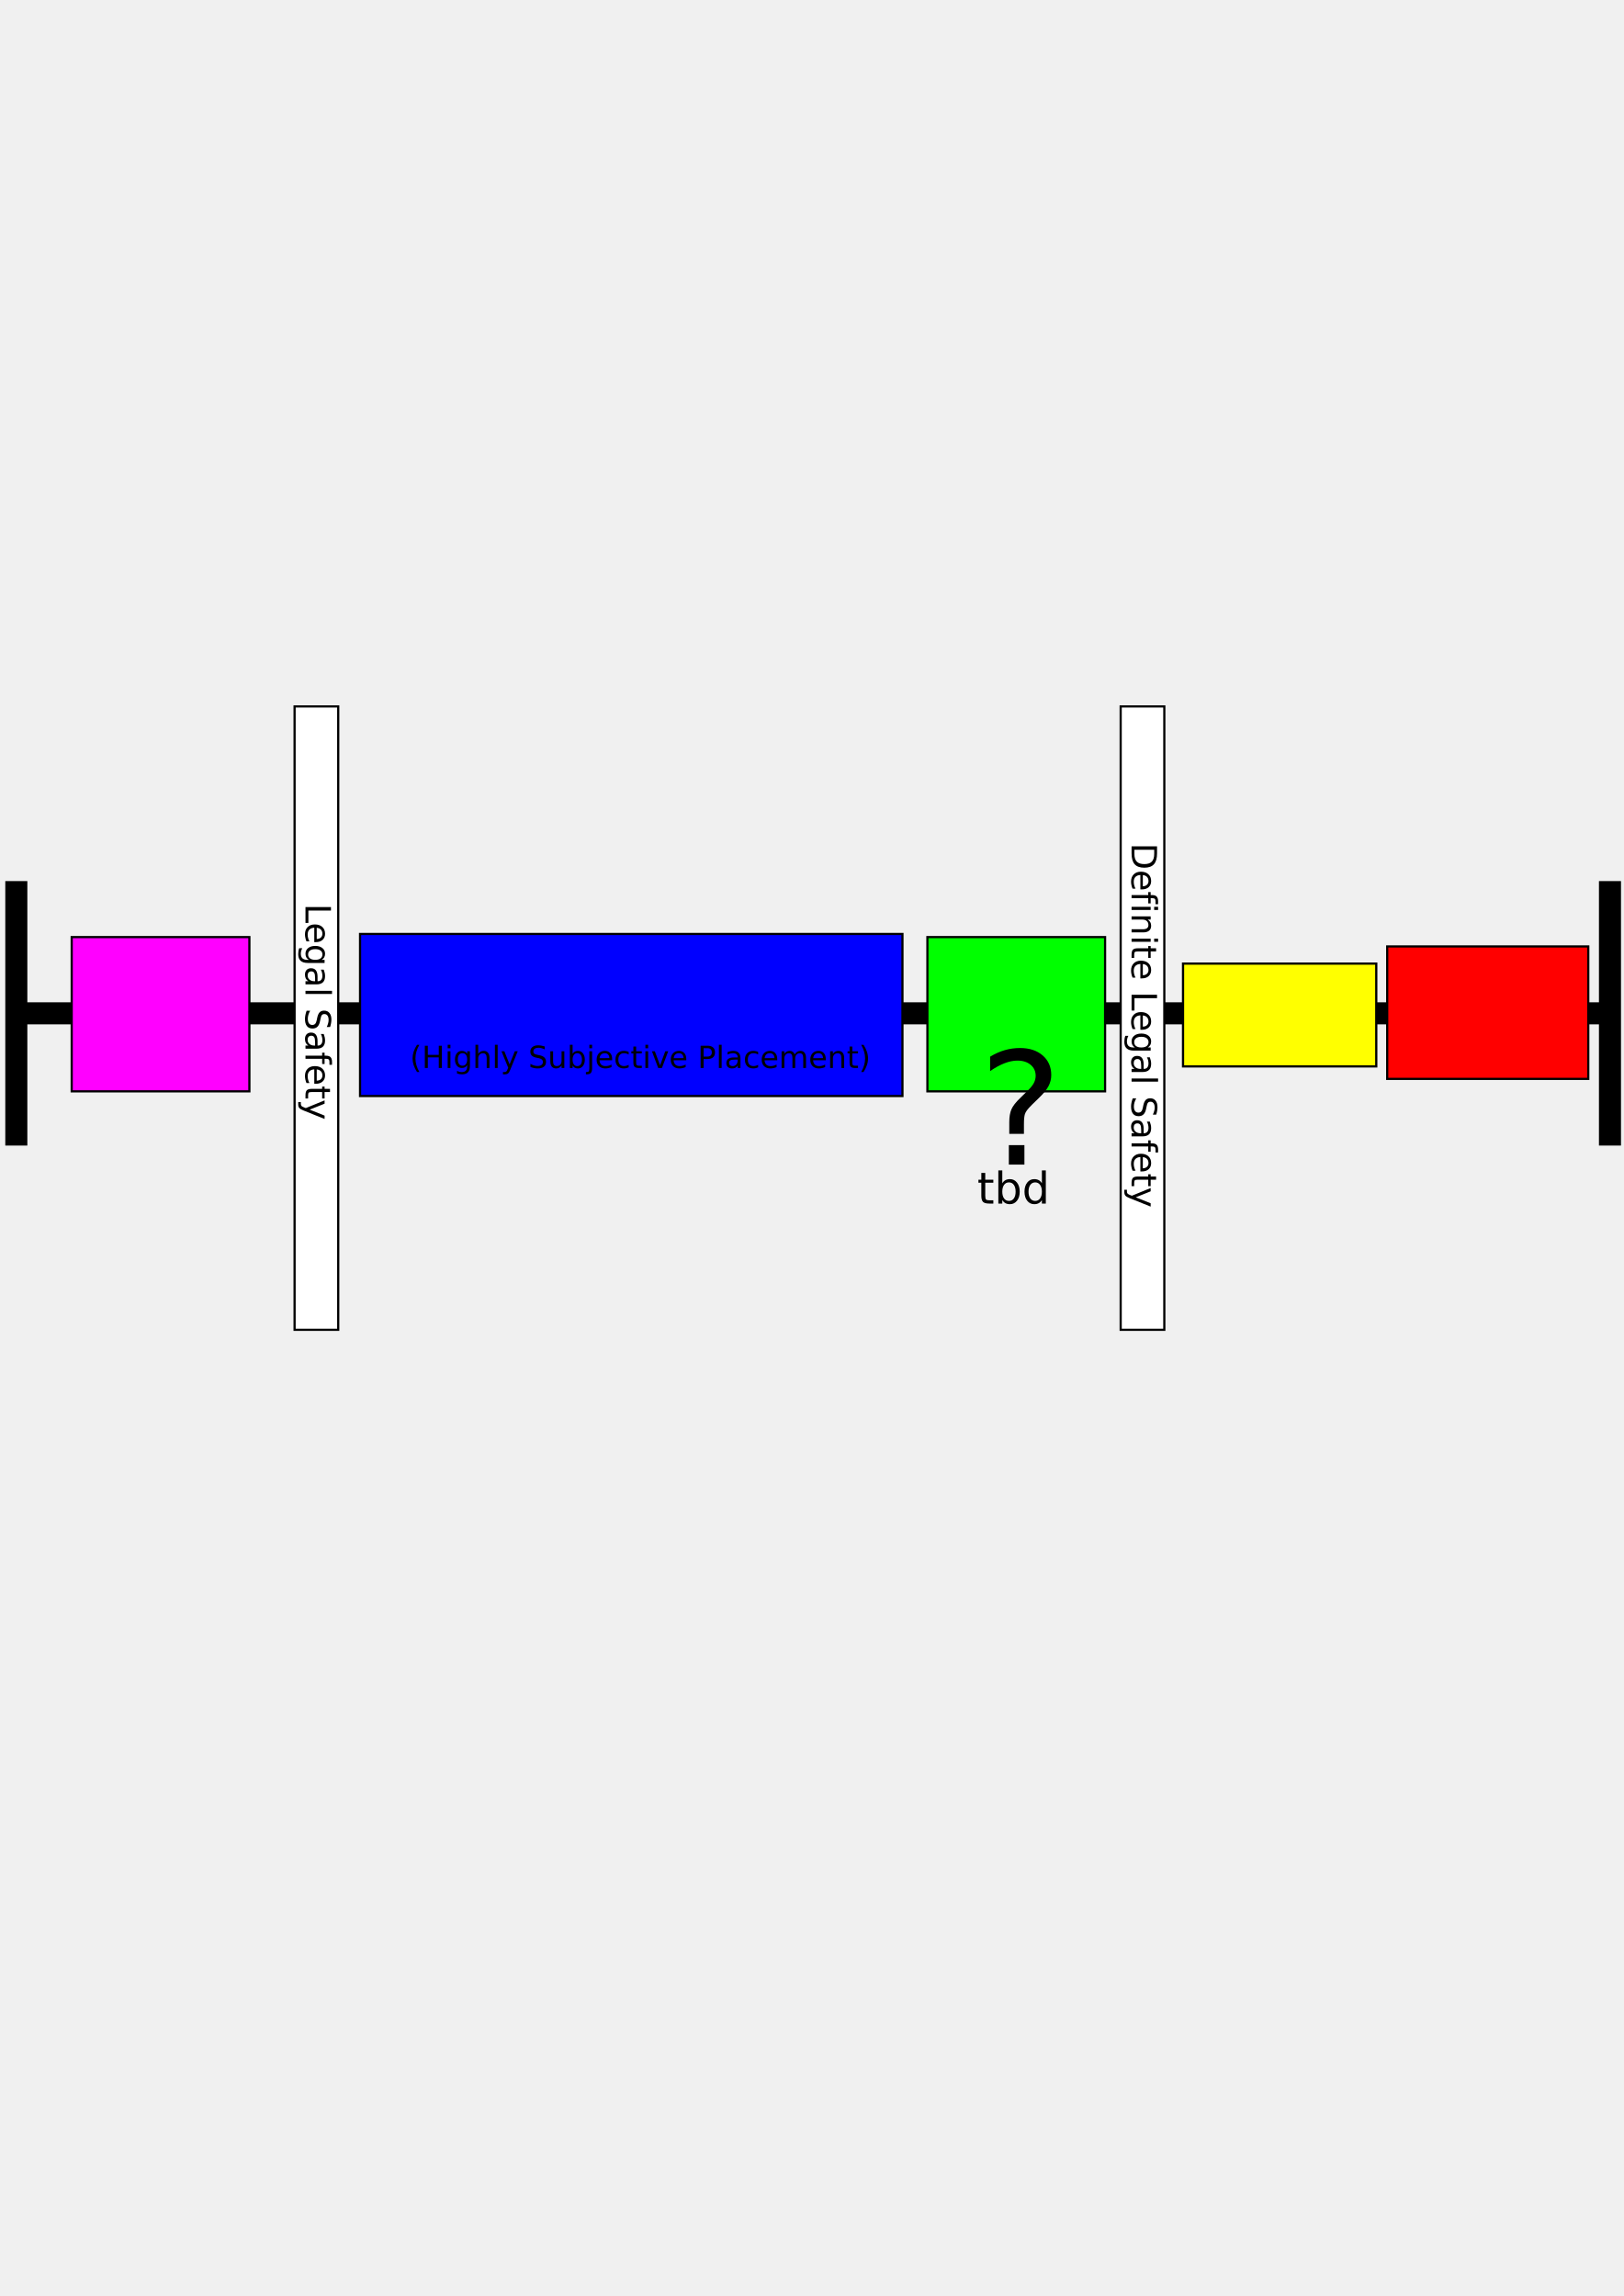
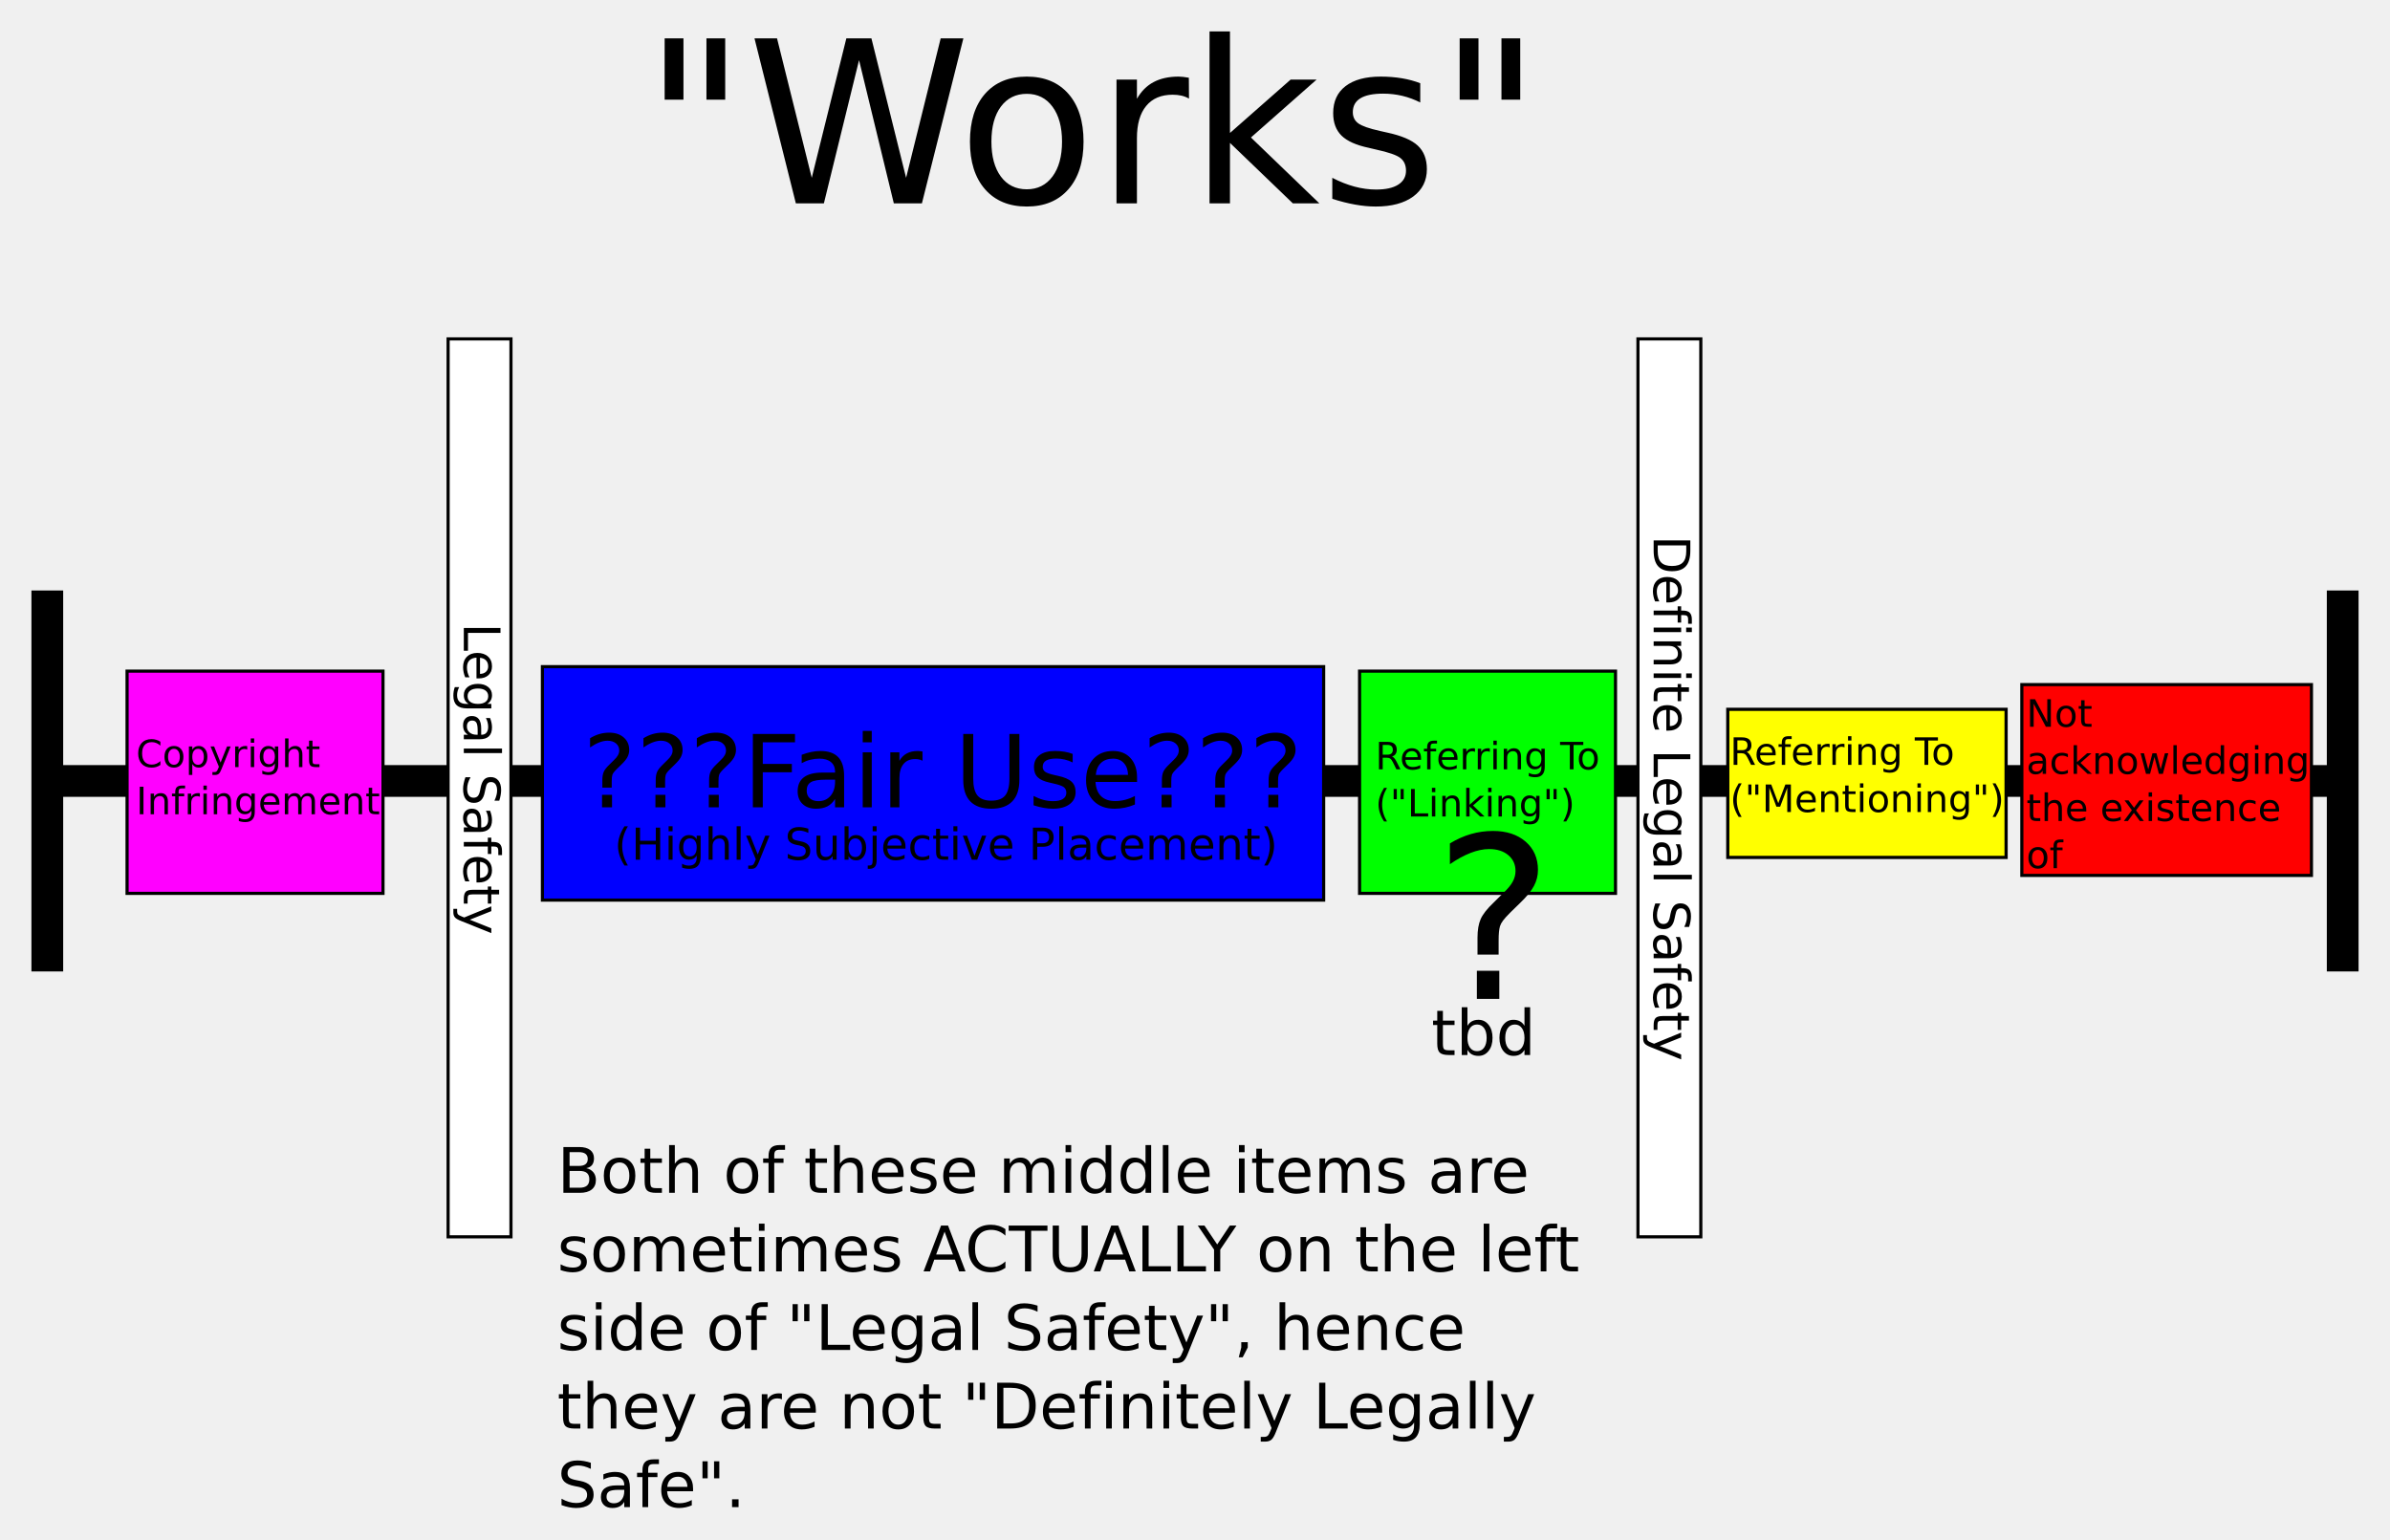
- <svg xmlns="http://www.w3.org/2000/svg" width="744.094" height="1052.362" id="svg2" version="1.1">
+ <svg xmlns="http://www.w3.org/2000/svg" width="760.424" height="489.838" id="svg2" version="1.1">
  <defs id="defs4" />
-   <g id="layer1">
+   <g id="layer1" transform="translate(7.573593,-215.9548)">
    <rect style="fill:#000000;fill-opacity:1;stroke:none" id="rect2816" width="10.102" height="121.218" x="2.426" y="403.844" />
    <rect y="403.844" x="732.749" height="121.218" width="10.102" id="rect3590" style="fill:#000000;fill-opacity:1;stroke:none" />
    <rect style="fill:#000000;fill-opacity:1;stroke:none" id="rect3592" width="10.102" height="724.139" x="-469.504" y="9.916" transform="matrix(0,-1,1,0,0,0)" />
    <rect style="fill:#ff0000;fill-opacity:1;stroke:#000000;stroke-opacity:1" id="rect3594" width="92.143" height="60.714" x="635.714" y="433.791" />
-     <flowRoot xml:space="preserve" id="flowRoot3596" style="font-size:12px;font-style:normal;font-weight:normal;fill:#000000;fill-opacity:1;stroke:none;font-family:Bitstream Vera Sans" transform="translate(30.71429,-12.14286)">
-       <flowRegion id="flowRegion3598">
-         <rect id="rect3600" width="92.857" height="70" x="606.429" y="447.362" style="font-size:12px" />
-       </flowRegion>
-       <flowPara id="flowPara3602">Not acknowledging the existence of</flowPara>
-     </flowRoot>
+     <text xml:space="preserve" style="font-size:12px;font-style:normal;font-weight:normal;fill:#000000;fill-opacity:1;stroke:none;font-family:Bitstream Vera Sans" x="637.152" y="447.193" id="text3030">
+       <tspan x="637.152" y="447.193" id="tspan3032">
+         <tspan x="637.152" y="447.193" id="tspan3034">Not </tspan>
+       </tspan>
+       <tspan x="637.152" y="462.193" id="tspan3036">
+         <tspan x="637.152" y="462.193" id="tspan3038">acknowledging </tspan>
+       </tspan>
+       <tspan x="637.152" y="477.193" id="tspan3040">
+         <tspan x="637.152" y="477.193" id="tspan3042">the existence </tspan>
+       </tspan>
+       <tspan x="637.152" y="492.193" id="tspan3044">
+         <tspan x="637.152" y="492.193" id="tspan3046">of</tspan>
+       </tspan>
+     </text>
    <rect style="fill:#ffff00;fill-opacity:1;stroke:#000000;stroke-width:1.016;stroke-opacity:1" id="rect3604" width="88.555" height="47.127" x="542.151" y="441.656" />
-     <flowRoot xml:space="preserve" id="flowRoot3606" style="font-size:12px;font-style:normal;font-weight:normal;fill:#000000;fill-opacity:1;stroke:none;font-family:Bitstream Vera Sans" transform="translate(75,15.71429)">
-       <flowRegion id="flowRegion3608">
-         <rect id="rect3610" width="95.714" height="61.429" x="467.857" y="431.648" style="font-size:12px" />
-       </flowRegion>
-       <flowPara id="flowPara3612">Referring To ("Mentioning")</flowPara>
-     </flowRoot>
+     <text xml:space="preserve" style="font-size:12px;font-style:normal;font-weight:normal;fill:#000000;fill-opacity:1;stroke:none;font-family:Bitstream Vera Sans" x="542.844" y="459.332" id="text3048">
+       <tspan x="542.844" y="459.332" id="tspan3050">
+         <tspan x="542.844" y="459.332" id="tspan3052">Referring To </tspan>
+       </tspan>
+       <tspan x="542.844" y="474.332" id="tspan3054">
+         <tspan x="542.844" y="474.332" id="tspan3056">("Mentioning")</tspan>
+       </tspan>
+     </text>
    <rect style="fill:#ffffff;fill-opacity:1;stroke:#000000;stroke-width:1;stroke-linecap:square;stroke-miterlimit:4;stroke-opacity:1;stroke-dasharray:none" id="rect3614" width="20" height="285.714" x="513.571" y="323.791" />
    <text xml:space="preserve" style="font-size:16px;font-style:normal;font-weight:normal;fill:#000000;fill-opacity:1;stroke:none;font-family:Bitstream Vera Sans" x="386.331" y="-518.567" id="text3616" transform="matrix(0,1,-1,0,0,0)">
      <tspan id="tspan3618" x="386.331" y="-518.567">Definite Legal Safety</tspan>
    </text>
    <rect style="fill:#00ff00;fill-opacity:1;stroke:#000000;stroke-width:1;stroke-linecap:square;stroke-miterlimit:4;stroke-opacity:1;stroke-dasharray:none" id="rect3620" width="81.429" height="70.714" x="425" y="429.505" />
-     <flowRoot xml:space="preserve" id="flowRoot3622" style="font-size:12px;font-style:normal;font-weight:normal;fill:#000000;fill-opacity:1;stroke:none;font-family:Bitstream Vera Sans" transform="translate(29.28571,17.85714)">
-       <flowRegion id="flowRegion3624">
-         <rect id="rect3626" width="72.857" height="60.714" x="400.714" y="430.934" style="font-size:12px" />
-       </flowRegion>
-       <flowPara id="flowPara3628">Referring To ("Linking")</flowPara>
-     </flowRoot>
+     <text xml:space="preserve" style="font-size:12px;font-style:normal;font-weight:normal;fill:#000000;fill-opacity:1;stroke:none;font-family:Bitstream Vera Sans" x="430.004" y="460.756" id="text3058">
+       <tspan x="430.004" y="460.756" id="tspan3060">
+         <tspan x="430.004" y="460.756" id="tspan3062">Referring To </tspan>
+       </tspan>
+       <tspan x="430.004" y="475.756" id="tspan3064">
+         <tspan x="430.004" y="475.756" id="tspan3066">("Linking")</tspan>
+       </tspan>
+     </text>
    <text xml:space="preserve" style="font-size:72px;font-style:normal;font-weight:normal;fill:#000000;fill-opacity:1;stroke:none;font-family:Bitstream Vera Sans" x="448.571" y="533.791" id="text3630">
      <tspan id="tspan3632" x="448.571" y="533.791">?</tspan>
    </text>
    <text xml:space="preserve" style="font-size:20px;font-style:normal;font-weight:normal;fill:#000000;fill-opacity:1;stroke:none;font-family:Bitstream Vera Sans" x="447.857" y="551.648" id="text3634">
      <tspan id="tspan3636" x="447.857" y="551.648">tbd</tspan>
    </text>
    <rect style="fill:#0000ff;fill-opacity:1;stroke:#000000;stroke-width:1;stroke-linecap:square;stroke-miterlimit:4;stroke-opacity:1;stroke-dasharray:none" id="rect3638" width="248.571" height="74.286" x="165" y="428.076" />
-     <flowRoot xml:space="preserve" id="flowRoot3640" style="font-size:32px;font-style:normal;font-weight:normal;fill:#000000;fill-opacity:1;stroke:none;font-family:Bitstream Vera Sans" transform="translate(35.71428,10)">
-       <flowRegion id="flowRegion3642">
-         <rect id="rect3644" width="242.857" height="67.857" x="142.143" y="430.934" style="font-size:32px" />
-       </flowRegion>
-       <flowPara id="flowPara3646">???Fair Use???</flowPara>
-     </flowRoot>
+     <text xml:space="preserve" style="font-size:32px;font-style:normal;font-weight:normal;fill:#000000;fill-opacity:1;stroke:none;font-family:Bitstream Vera Sans" x="177.871" y="472.833" id="text3068">
+       <tspan x="177.871" y="472.833" id="tspan3070">
+         <tspan x="177.871" y="472.833" id="tspan3072">???Fair Use???</tspan>
+       </tspan>
+     </text>
    <text xml:space="preserve" style="font-size:14px;font-style:normal;font-weight:normal;fill:#000000;fill-opacity:1;stroke:none;font-family:Bitstream Vera Sans" x="187.857" y="489.505" id="text3648">
      <tspan id="tspan3650" x="187.857" y="489.505">(Highly Subjective Placement)</tspan>
    </text>
    <rect y="323.791" x="135" height="285.714" width="20" id="rect3652" style="fill:#ffffff;fill-opacity:1;stroke:#000000;stroke-width:1;stroke-linecap:square;stroke-miterlimit:4;stroke-opacity:1;stroke-dasharray:none" />
    <text transform="matrix(0,1,-1,0,0,0)" id="text3654" y="-139.996" x="414.188" style="font-size:16px;font-style:normal;font-weight:normal;fill:#000000;fill-opacity:1;stroke:none;font-family:Bitstream Vera Sans" xml:space="preserve">
      <tspan y="-139.996" x="414.188" id="tspan3656">Legal Safety</tspan>
    </text>
    <rect y="429.505" x="32.857" height="70.714" width="81.429" id="rect3660" style="fill:#ff00ff;fill-opacity:1;stroke:#000000;stroke-width:1;stroke-linecap:square;stroke-miterlimit:4;stroke-opacity:1;stroke-dasharray:none" />
-     <flowRoot transform="translate(-365,17.14286)" style="font-size:12px;font-style:normal;font-weight:normal;fill:#000000;fill-opacity:1;stroke:none;font-family:Bitstream Vera Sans" id="flowRoot3662" xml:space="preserve">
-       <flowRegion id="flowRegion3664">
-         <rect style="font-size:12px" y="430.934" x="400.714" height="34.286" width="79.286" id="rect3666" />
-       </flowRegion>
-       <flowPara id="flowPara3668">Copyright Infringement</flowPara>
-     </flowRoot>
-     <flowRoot xml:space="preserve" id="flowRoot3670" style="font-size:72px;font-style:normal;font-weight:normal;fill:#000000;fill-opacity:1;stroke:none;font-family:Bitstream Vera Sans" transform="translate(50.50763,54.54824)">
-       <flowRegion id="flowRegion3672">
-         <rect id="rect3674" width="422.244" height="126.269" x="146.472" y="154.337" style="font-size:72px" />
-       </flowRegion>
-       <flowPara id="flowPara3676">"Works"</flowPara>
-     </flowRoot>
-     <flowRoot xml:space="preserve" id="flowRoot3678" style="font-size:20px;font-style:normal;font-weight:normal;fill:#000000;fill-opacity:1;stroke:none;font-family:Bitstream Vera Sans" transform="translate(-4.04061,-8.08122)">
-       <flowRegion id="flowRegion3680">
-         <rect id="rect3682" width="332.34" height="133.34" x="173.746" y="583.651" />
-       </flowRegion>
-       <flowPara id="flowPara3684">Both of these middle items are sometimes ACTUALLY on the left side of "Legal Safety", hence they are not "Definitely Legally Safe".</flowPara>
-     </flowRoot>
+     <text xml:space="preserve" style="font-size:12px;font-style:normal;font-weight:normal;fill:#000000;fill-opacity:1;stroke:none;font-family:Bitstream Vera Sans" x="35.719" y="460.041" id="text3074">
+       <tspan x="35.719" y="460.041" id="tspan3076">
+         <tspan x="35.719" y="460.041" id="tspan3078">Copyright </tspan>
+       </tspan>
+       <tspan x="35.719" y="475.041" id="tspan3080">
+         <tspan x="35.719" y="475.041" id="tspan3082">Infringement</tspan>
+       </tspan>
+     </text>
+     <text xml:space="preserve" style="font-size:72px;font-style:normal;font-weight:normal;fill:#000000;fill-opacity:1;stroke:none;font-family:Bitstream Vera Sans" x="196.976" y="280.658" id="text3084">
+       <tspan x="196.976" y="280.658" id="tspan3086">
+         <tspan x="196.976" y="280.658" id="tspan3088">"Works"</tspan>
+       </tspan>
+     </text>
+     <text xml:space="preserve" style="font-size:20px;font-style:normal;font-weight:normal;fill:#000000;fill-opacity:1;stroke:none;font-family:Bitstream Vera Sans" x="169.709" y="595.51" id="text3090">
+       <tspan x="169.709" y="595.51" id="tspan3092">
+         <tspan x="169.709" y="595.51" id="tspan3094">Both of these middle items are </tspan>
+       </tspan>
+       <tspan x="169.709" y="620.51" id="tspan3096">
+         <tspan x="169.709" y="620.51" id="tspan3098">sometimes ACTUALLY on the left </tspan>
+       </tspan>
+       <tspan x="169.709" y="645.51" id="tspan3100">
+         <tspan x="169.709" y="645.51" id="tspan3102">side of "Legal Safety", hence </tspan>
+       </tspan>
+       <tspan x="169.709" y="670.51" id="tspan3104">
+         <tspan x="169.709" y="670.51" id="tspan3106">they are not "Definitely Legally </tspan>
+       </tspan>
+       <tspan x="169.709" y="695.51" id="tspan3108">
+         <tspan x="169.709" y="695.51" id="tspan3110">Safe".</tspan>
+       </tspan>
+     </text>
  </g>
</svg>
